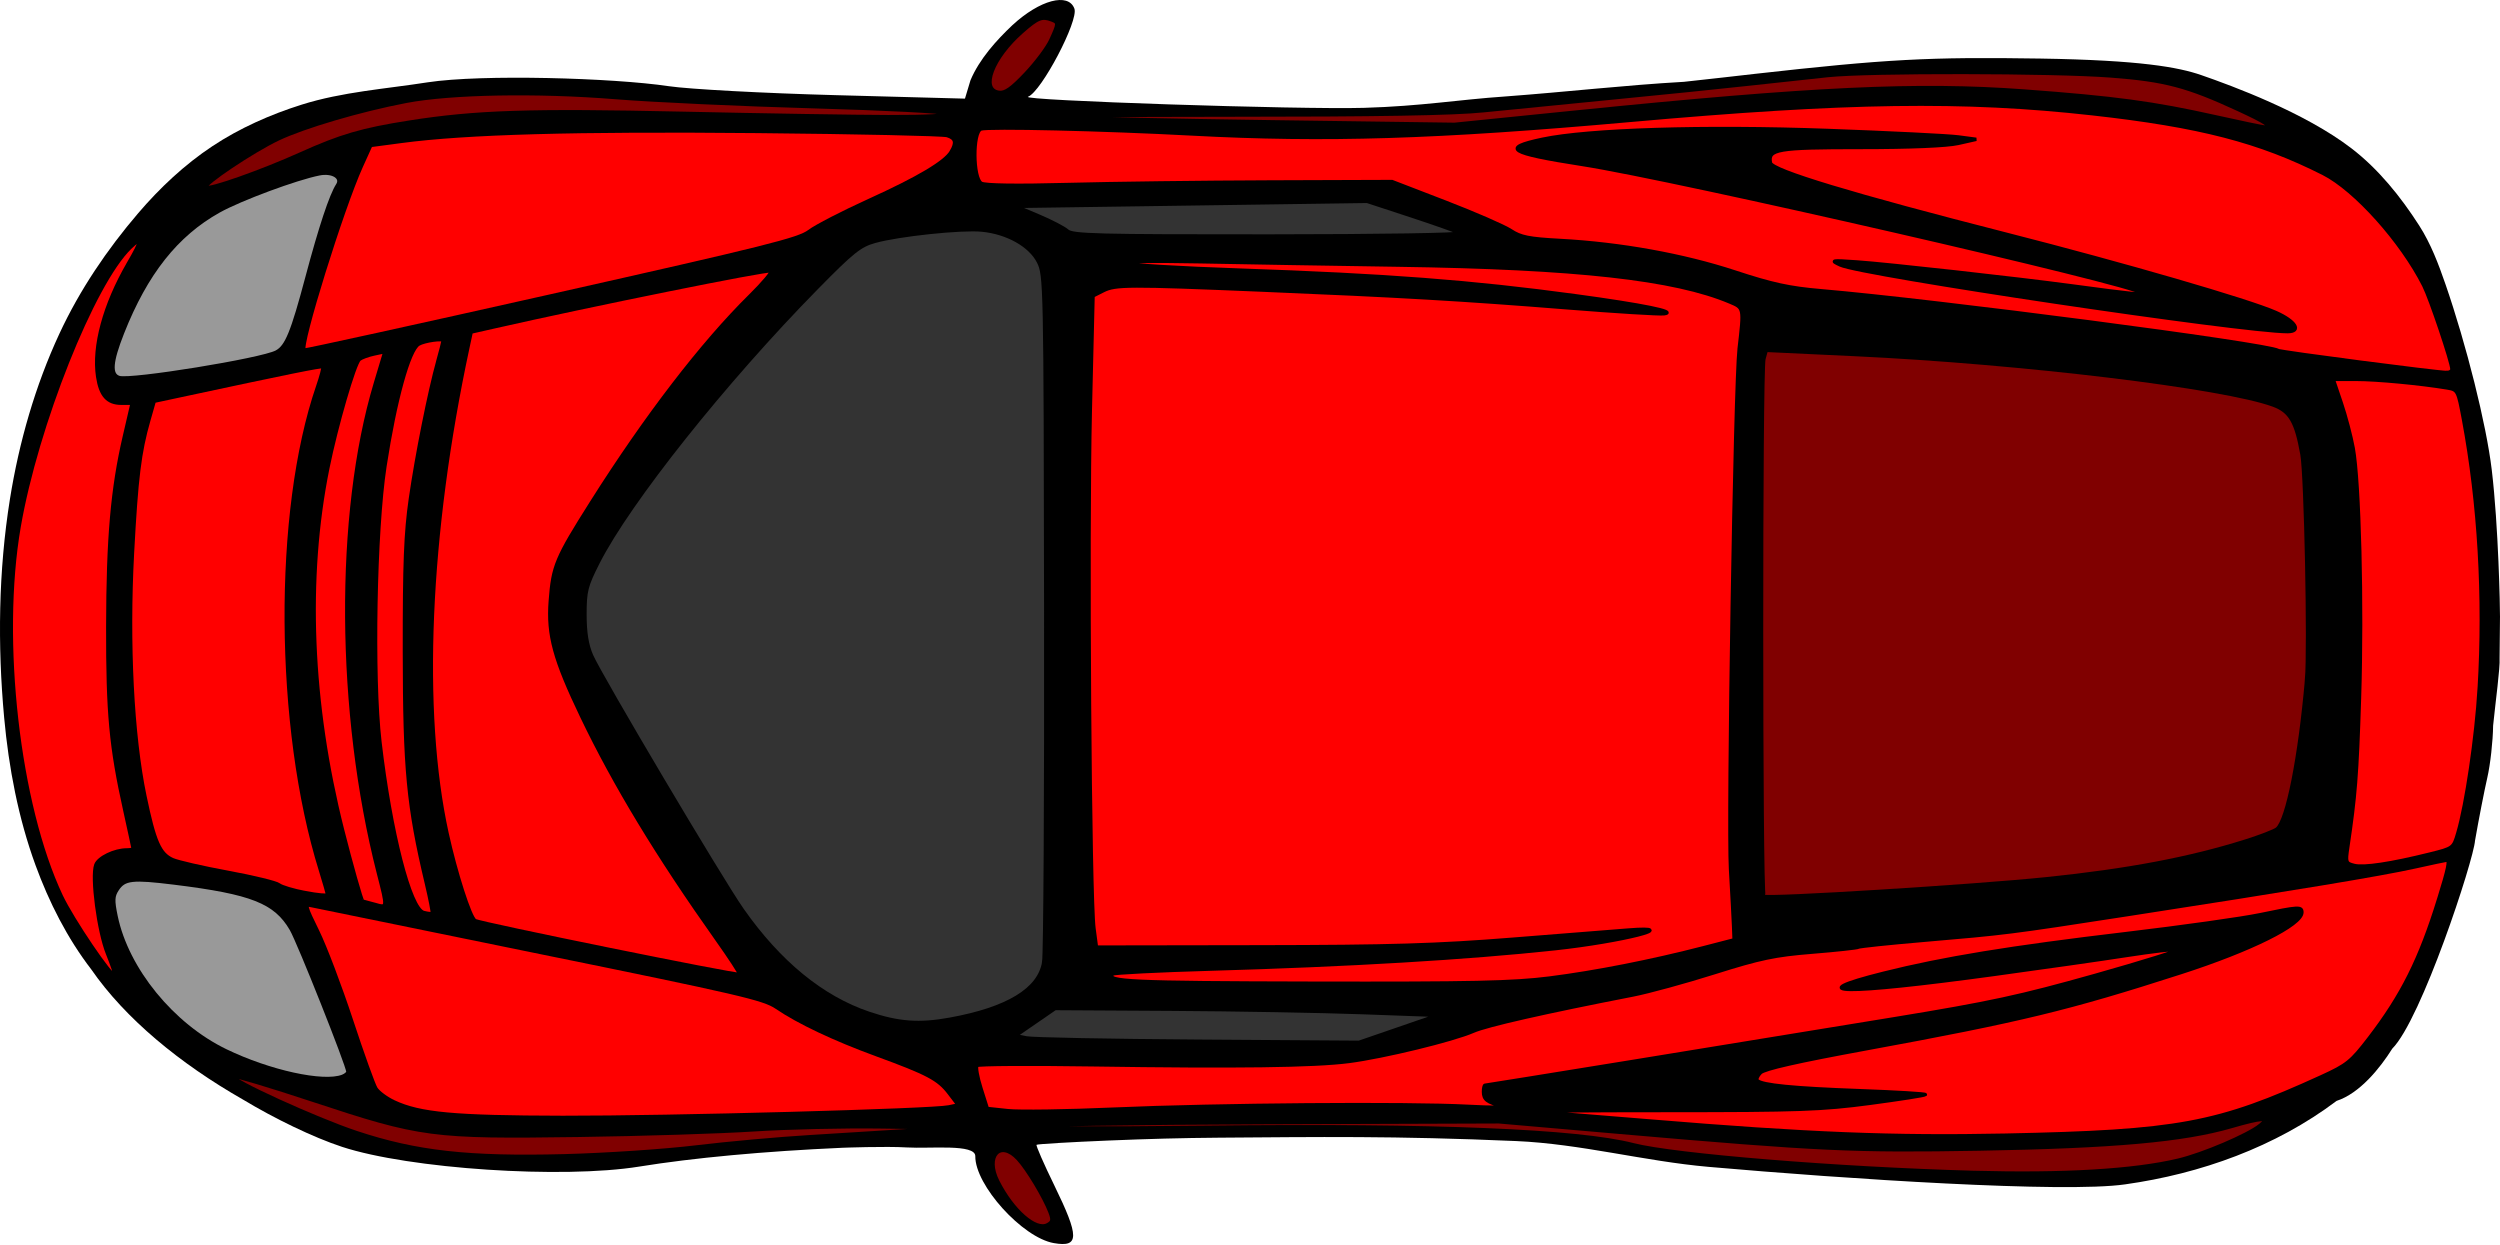
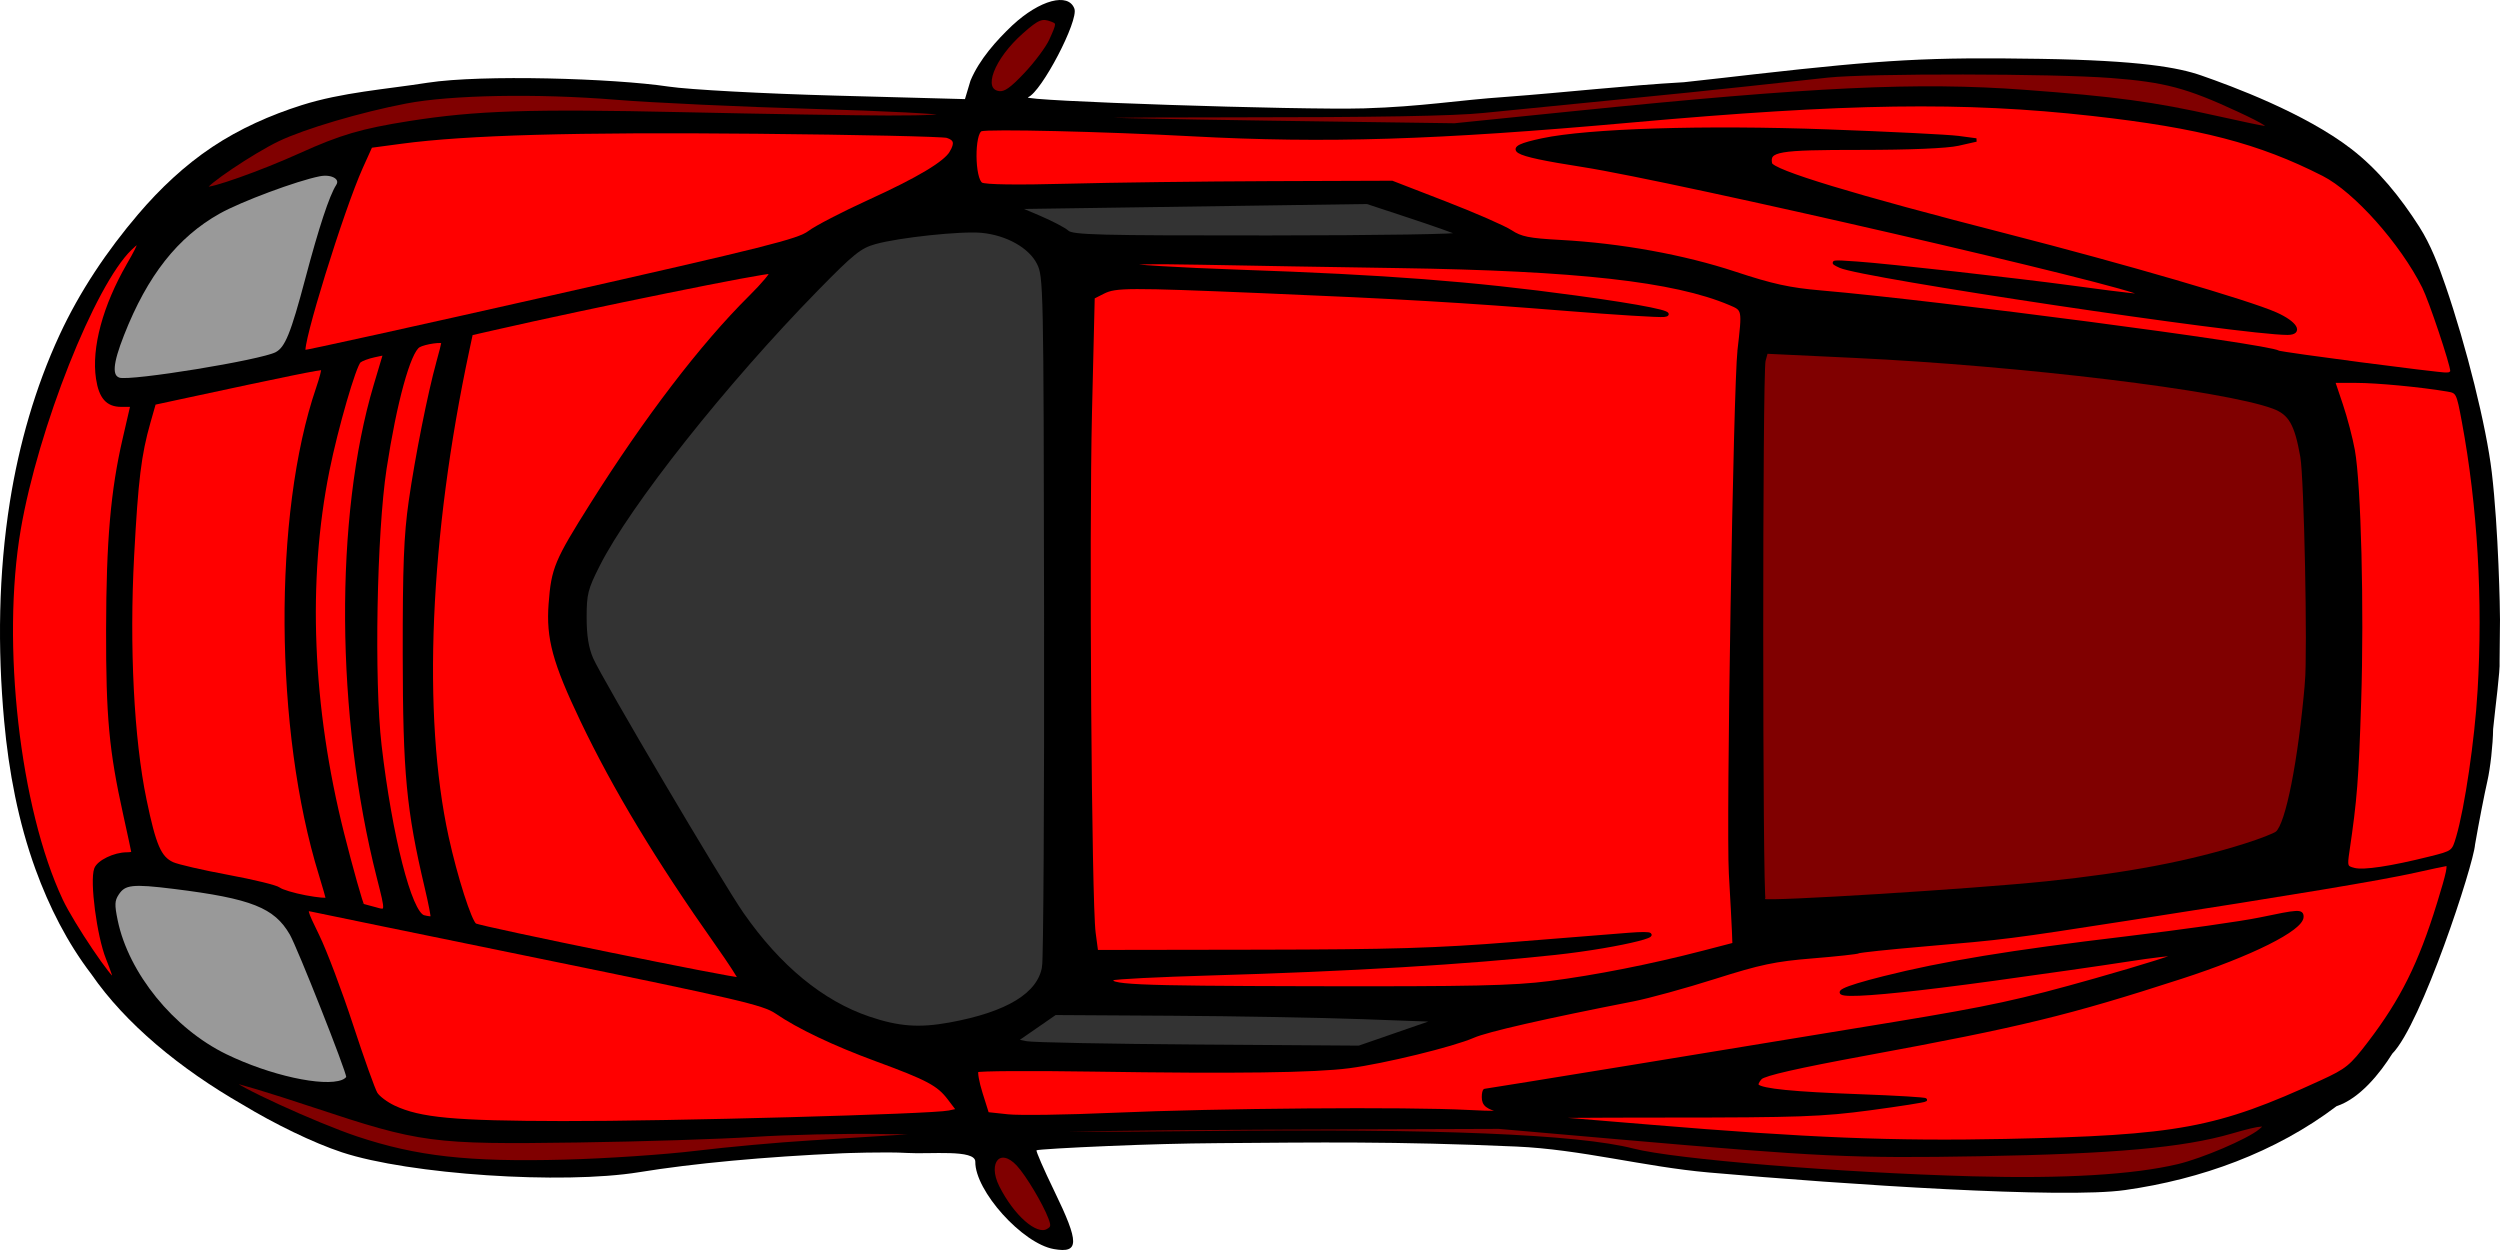
- <svg xmlns="http://www.w3.org/2000/svg" width="442.143" height="220.017" id="svg3117" version="1.1">
+ <svg xmlns="http://www.w3.org/2000/svg" width="100" height="50" id="svg3117" version="1.1">
  <defs id="defs3119" />
-   <g id="layer1" transform="translate(1.7509809e-6,-832.3454)">
-     <g id="g3271" transform="matrix(0,-1,1,0,-529.4883,604.7989)" clip-path="none">
+   <g id="layer1" transform="translate(1.7509809e-6,-1002.362)">
+     <g id="g3271" transform="matrix(0,-0.2272554,0.2261712,0,-119.755,950.651)" clip-path="none">
      <path id="path2995-4-8" d="m -399.006,545.641 c 5.527,-4.255 11.898,-7.479 18.449,-9.873 8.355,-3.053 17.246,-4.733 26.104,-5.546 12.829,-1.176 25.914,-1.012 38.635,1.023 10.067,1.61 20.056,4.471 29.301,8.769 7.687,3.573 14.84,8.414 21.28,13.926 4.472,3.828 8.584,8.2 11.834,13.108 3.206,4.841 5.602,10.256 7.348,15.794 2.269,7.197 2.786,14.865 3.951,22.291 1.461,9.581 0.782,32.787 -0.684,42.618 -0.532,3.569 -1.245,16.818 -1.585,29.443 l -0.617,22.954 3.239,0.974 c 3.769,1.58 7.122,4.632 9.76,7.423 4.462,4.839 5.807,9.889 2.918,10.958 -2.104,0.779 -14.658,-5.82 -15.584,-8.191 -0.649,-1.661 -2.295,48.126 -1.963,59.403 0.301,10.246 1.449,16.676 2.016,25.026 0.802,10.844 2,21.156 2.587,31.561 0.438,4.166 1.184,10.562 1.4,12.49 2.615,23.294 3.023,30.892 2.714,50.536 -0.279,17.706 -1.536,24.462 -2.926,28.47 -1.891,5.452 -6.597,18.26 -12.924,26.522 -3.69,4.819 -8.573,8.739 -13.68,12.019 -3.196,2.052 -6.809,3.415 -10.399,4.655 -10.657,3.682 -24.745,7.22 -32.821,8.181 -10.061,1.197 -24.481,1.469 -25.97,1.455 l -7.358,-0.073 c -1.607,0.12 -7.778,-0.729 -11.899,-1.143 -2.742,-0.033 -6.867,-0.492 -9.167,-1.02 -2.3,-0.528 -7.325,-1.508 -11.167,-2.179 -3.508,-0.252 -31.612,-9.474 -36.799,-14.641 -3.446,-2.159 -7.913,-5.766 -9.234,-9.845 -8.155,-10.819 -12.882,-24.021 -14.763,-37.394 -1.558,-10.816 0.943,-49.19 3.095,-73.676 1.002,-11.403 4.068,-22.601 4.564,-34.037 0.937,-21.623 0.724,-35.03 0.597,-52.546 -0.047,-6.514 -0.22,-12.672 -0.504,-19.537 -0.283,-6.865 -0.623,-12.592 -0.756,-12.728 -0.132,-0.135 -3.36,1.277 -7.173,3.138 -9.138,4.461 -11.003,4.446 -10.212,-0.08 0.972,-5.565 10.256,-13.953 15.374,-13.892 2.223,0.027 1.296,-8.021 1.544,-12.07 0.233,-3.798 -0.056,-11.414 -0.056,-11.414 -0.619,-13.854 -1.778,-26.374 -3.329,-35.959 -2.201,-13.6 -0.402,-40.685 3.489,-52.545 1.678,-5.115 5.037,-12.011 8.388,-17.568 6.379,-11.176 14.314,-20.778 22.983,-26.781 z" style="fill:#000000" />
      <path id="path3029" d="m -254.368,697.731 c -1.858,-1.082 -4.688,-5.845 -8.621,-14.508 -2.119,-4.666 -4.582,-9.442 -5.475,-10.612 -1.416,-1.857 -2.867,-7.661 -11.401,-45.627 -5.378,-23.924 -9.698,-43.595 -9.599,-43.713 0.703,-0.839 25.046,6.733 32.474,10.101 l 3.723,1.688 0.724,5.437 c 1.523,11.44 2.062,30.747 1.756,62.898 -0.169,17.746 -0.502,32.876 -0.74,33.622 -0.469,1.471 -1.218,1.659 -2.841,0.713 z" style="fill:#ff0000;fill-opacity:1;fill-rule:evenodd;stroke:#000000;stroke-width:0.603;stroke-linecap:butt;stroke-linejoin:miter;stroke-miterlimit:4;stroke-opacity:1;stroke-dasharray:none;stroke-dashoffset:0" />
      <path id="path3031" d="m -423.313,697.299 c -0.63,-2.954 -1.895,-49.477 -1.857,-68.28 0.039,-19.258 0.589,-25.236 2.749,-29.857 0.621,-1.329 1.688,-2.766 2.371,-3.192 0.683,-0.427 6.12,-2.381 12.081,-4.342 5.961,-1.962 13.027,-4.643 15.7,-5.957 4.529,-2.227 4.841,-2.301 4.561,-1.081 -0.165,0.72 -3.895,18.95 -8.288,40.51 -7.117,34.93 -8.172,39.473 -9.687,41.698 -2.663,3.911 -5.623,10.159 -8.388,17.707 -3.329,9.086 -4.311,10.939 -6.809,12.845 l -2.084,1.59 -0.349,-1.639 0,0 z" style="fill:#ff0000;fill-opacity:1;fill-rule:evenodd;stroke:#000000;stroke-width:0.603;stroke-linecap:butt;stroke-linejoin:miter;stroke-miterlimit:4;stroke-opacity:1;stroke-dasharray:none;stroke-dashoffset:0" />
      <path id="path3033" d="m -274.132,552.201 c -7.311,-4.246 -14.687,-6.246 -20.039,-5.434 -3.306,0.502 -4.688,1.727 -4.688,4.158 l 0,1.932 -5.88,-1.366 c -9.218,-2.142 -17.983,-2.907 -33.622,-2.938 -15.338,-0.029 -21.272,0.521 -32.497,3.016 -3.61,0.802 -6.664,1.459 -6.785,1.459 -0.121,0 -0.22,-0.502 -0.22,-1.116 0,-2.166 -1.37,-5.006 -2.637,-5.47 -2.151,-0.787 -11.763,0.478 -15.689,2.063 -1.995,0.806 -3.709,1.384 -3.809,1.284 -0.513,-0.513 9.813,-7.507 13.997,-9.481 16.113,-7.602 45.199,-10.918 65.309,-7.445 17.902,3.091 43.121,13.138 49.382,19.673 2.074,2.165 1.335,2.077 -2.821,-0.336 l 0,0 z" style="fill:#ff0000;fill-opacity:1;fill-rule:evenodd;stroke:#000000;stroke-width:0.603;stroke-linecap:butt;stroke-linejoin:miter;stroke-miterlimit:4;stroke-opacity:1;stroke-dasharray:none;stroke-dashoffset:0" />
      <path id="path3035" d="m -385.43,583.518 c 0.402,-2.138 1.036,-4.256 1.409,-4.705 0.373,-0.449 1.359,-4.501 2.19,-9.004 0.832,-4.503 1.846,-8.919 2.254,-9.814 1.038,-2.279 3.166,-3.204 11.254,-4.891 10.657,-2.223 26.943,-3.053 42.988,-2.192 13.354,0.717 17.783,1.263 23.486,2.894 l 3.342,0.956 0.991,4.617 c 4.07,18.968 5.295,25.017 5.105,25.207 -0.12,0.12 -1.688,-0.286 -3.484,-0.904 -22.135,-7.611 -60.225,-7.391 -85.587,0.495 -2.156,0.67 -4.091,1.221 -4.299,1.223 -0.208,0.003 -0.05,-1.745 0.352,-3.883 z" style="fill:#ff0000;fill-opacity:1;fill-rule:evenodd;stroke:#000000;stroke-width:0.603;stroke-linecap:butt;stroke-linejoin:miter;stroke-miterlimit:4;stroke-opacity:1;stroke-dasharray:none;stroke-dashoffset:0" />
      <path id="path3037" d="m -279.866,662.161 c -8.4,-8.512 -21.297,-18.419 -36.483,-28.023 -9.981,-6.313 -11.271,-6.853 -17.49,-7.323 -6.047,-0.458 -10.293,0.702 -20.505,5.599 -12.026,5.768 -24.576,13.374 -39.364,23.859 -3.275,2.322 -6.045,4.128 -6.156,4.013 -0.309,-0.318 8.965,-45.939 9.509,-46.779 0.583,-0.9 8.439,-3.426 15.445,-4.965 21.466,-4.717 52.989,-3.369 85.799,3.667 l 2.838,0.609 0.915,4.029 c 3.907,17.196 10.173,48.195 9.904,48.999 -0.108,0.323 -2.094,-1.335 -4.414,-3.686 l 0,0 z" style="fill:#ff0000;fill-opacity:1;fill-rule:evenodd;stroke:#000000;stroke-width:0.603;stroke-linecap:butt;stroke-linejoin:miter;stroke-miterlimit:4;stroke-opacity:1;stroke-dasharray:none;stroke-dashoffset:0" />
      <path id="path3039" d="m -291.321,606.959 c -5.419,-1.516 -16.734,-3.778 -24.425,-4.882 -6.055,-0.87 -11.396,-1.078 -27.139,-1.061 -20.759,0.023 -27.196,0.636 -40.908,3.892 -2.81,0.667 -5.192,1.129 -5.295,1.026 -0.103,-0.103 -0.031,-0.784 0.16,-1.514 0.627,-2.4 14.208,-5.884 30.193,-7.746 11.397,-1.328 37.368,-0.854 48.733,0.889 11.673,1.79 20.577,4.253 21.589,5.97 0.602,1.023 1.075,4.373 0.609,4.323 -0.275,-0.03 -1.857,-0.434 -3.516,-0.898 l 0,0 z" style="fill:#ff0000;fill-opacity:1;fill-rule:evenodd;stroke:#000000;stroke-width:0.603;stroke-linecap:butt;stroke-linejoin:miter;stroke-miterlimit:4;stroke-opacity:1;stroke-dasharray:none;stroke-dashoffset:0" />
      <path id="path3041" d="m -387.472,595.702 c 0.309,-1.076 0.561,-2.006 0.561,-2.068 0,-0.187 6.591,-2.055 12.665,-3.59 22.273,-5.628 44.45,-6.524 63.928,-2.582 7.465,1.511 18.523,4.731 19.217,5.596 0.3,0.374 0.729,1.539 0.954,2.591 l 0.408,1.912 -5.616,-1.684 c -23.147,-6.94 -58.156,-6.722 -86.6,0.541 -6.308,1.611 -6.19,1.626 -5.518,-0.716 z" style="fill:#ff0000;fill-opacity:1;fill-rule:evenodd;stroke:#000000;stroke-width:0.603;stroke-linecap:butt;stroke-linejoin:miter;stroke-miterlimit:4;stroke-opacity:1;stroke-dasharray:none;stroke-dashoffset:0" />
      <path id="path3043" d="m -293.431,962.243 c 0,-1.73 3.605,-29.358 3.891,-29.821 1.172,-1.896 8.819,-60.398 10.573,-80.884 0.477,-5.568 1.137,-8.603 3.308,-15.199 3,-9.118 5.008,-20.235 5.583,-30.916 0.298,-5.542 0.586,-6.981 1.748,-8.745 0.765,-1.161 3.029,-6.36 5.031,-11.553 l 3.64,-9.442 -0.075,-21.617 c -0.041,-11.89 -0.245,-27.995 -0.452,-35.79 -0.239,-8.967 -0.158,-14.56 0.22,-15.228 0.847,-1.497 9.032,-1.558 9.602,-0.072 0.442,1.152 -0.04,21.768 -0.872,37.313 -1.264,23.607 -0.657,43.211 2.401,77.497 3.424,38.383 3.721,58.946 1.181,81.719 -2.121,19.02 -4.855,29.575 -10.589,40.891 -2.851,5.627 -11.997,13.826 -19.809,17.76 -2.365,1.191 -13.61,4.975 -14.783,4.975 -0.328,0 -0.596,-0.4 -0.596,-0.89 z m 10.625,-30.273 c 2.12,-4.794 8.526,-26.857 13.804,-47.541 6.944,-27.214 11.286,-41.564 12.654,-41.828 2.435,-0.469 2.72,1.203 2.72,15.981 0,8.691 0.274,15.244 0.721,17.224 l 0.721,3.196 0.421,-3.18 c 0.232,-1.749 0.747,-12.14 1.145,-23.091 0.795,-21.872 0.162,-42.325 -1.562,-50.473 -1.553,-7.337 -2.421,-5.955 -4.453,7.086 -2.589,16.619 -21.147,97.429 -22.7,98.848 -0.414,0.378 -0.238,-1.372 1.233,-12.304 1.323,-9.827 3.841,-32.465 4.227,-37.995 0.317,-4.544 0.286,-4.715 -0.535,-2.941 -1.769,3.824 -11.781,71.007 -11.785,79.082 -0.001,2.579 1.827,1.465 3.388,-2.063 l 0,0 z" style="fill:#ff0000;fill-opacity:1;fill-rule:evenodd;stroke:#000000;stroke-width:0.603;stroke-linecap:butt;stroke-linejoin:miter;stroke-miterlimit:4;stroke-opacity:1;stroke-dasharray:none;stroke-dashoffset:0" />
      <path id="path3045" d="m -386.609,960.777 c -10.624,-3.296 -16.951,-6.458 -24.499,-12.245 -4.214,-3.23 -4.787,-3.939 -6.865,-8.484 -8.443,-18.462 -9.71,-25.313 -10.342,-55.921 -0.407,-19.703 0.206,-35.058 2.504,-62.722 0.813,-9.785 1.563,-19.012 1.667,-20.505 0.104,-1.493 0.192,9.092 0.194,23.521 0.004,23.235 0.15,27.325 1.274,35.774 0.698,5.247 1.389,9.659 1.536,9.805 0.146,0.146 0.461,-5.097 0.699,-11.651 0.426,-11.708 0.975,-17.255 1.788,-18.068 0.226,-0.226 0.852,0.031 1.391,0.57 0.67,0.67 2.009,6.584 4.227,18.66 5.023,27.358 7.051,35.733 13.477,55.674 4.001,12.415 8.476,21.41 10.65,21.41 1.041,0 1.008,-0.578 -0.418,-7.407 -0.665,-3.184 -2.163,-13.826 -3.329,-23.647 -2.436,-20.52 -4.371,-32.359 -7.016,-42.923 -3.738,-14.926 -3.83,-7.017 -0.225,19.397 1.177,8.624 2.699,19.28 3.383,23.681 0.684,4.4 1.157,8.436 1.05,8.968 -0.106,0.532 -2.171,-6.053 -4.589,-14.634 -3.768,-13.375 -4.863,-18.443 -7.666,-35.504 -4.552,-27.698 -11.76,-72.077 -11.76,-72.402 0,-0.149 -0.527,-0.27 -1.171,-0.27 -1.344,0 -1.847,0.654 -2.51,3.264 -0.26,1.024 -0.285,-1.666 -0.054,-5.978 0.572,-10.72 0.305,-44.411 -0.497,-62.7 -0.363,-8.281 -0.485,-16.694 -0.27,-18.696 l 0.39,-3.64 3.586,-1.134 c 1.972,-0.623 3.78,-0.94 4.016,-0.703 0.236,0.237 0.294,9.431 0.128,20.433 -0.385,25.505 -0.205,39.236 0.593,45.387 0.795,6.129 3.773,18.377 5.34,21.958 1.049,2.397 3.389,12.702 6.412,28.234 0.537,2.758 2.32,9.272 3.962,14.474 2.532,8.023 3.081,10.64 3.615,17.243 0.346,4.281 0.745,7.971 0.886,8.199 0.141,0.228 0.672,5.274 1.181,11.214 1.286,15.028 1.306,15.189 4.588,36.43 4.538,29.369 7.096,44.791 8.408,50.682 0.661,2.966 1.201,5.531 1.201,5.701 0,0.56 -1.448,0.258 -6.936,-1.444 l 0,0 z" style="fill:#ff0000;fill-opacity:1;fill-rule:evenodd;stroke:#000000;stroke-width:0.603;stroke-linecap:butt;stroke-linejoin:miter;stroke-miterlimit:4;stroke-opacity:1;stroke-dasharray:none;stroke-dashoffset:0" />
      <path id="path3047" d="m -289.21,837.077 c -6.37,-0.737 -83.638,-2.02 -92.069,-1.529 -4.259,0.248 -8.809,0.492 -10.112,0.542 l -2.369,0.091 -1.406,-5.428 c -2.376,-9.174 -4.338,-19.138 -5.363,-27.24 -0.811,-6.41 -0.967,-13.644 -0.906,-42.098 0.069,-31.934 0.278,-36.479 1.623,-35.135 0.212,0.212 0.607,8.065 0.877,17.449 0.703,24.423 1.941,45.274 3.61,60.788 1.272,11.821 4.073,22.842 3.292,12.953 -0.183,-2.315 -0.916,-11.536 -1.629,-20.492 -1.066,-13.388 -1.305,-21.377 -1.343,-44.93 l -0.046,-28.647 3.317,-0.441 c 5.387,-0.715 69.77,-1.169 91.663,-0.645 l 20.196,0.483 0.912,1.809 c 1.091,2.165 1.1,4.36 0.117,28.044 -1.009,24.309 -1.665,35.609 -3.133,53.959 -0.689,8.614 -1.165,16.349 -1.057,17.188 0.311,2.421 1.564,-3.748 3.181,-15.662 2.496,-18.385 3.649,-33.505 4.541,-59.522 0.36,-10.517 0.903,-19.542 1.206,-20.056 0.337,-0.573 0.441,4.554 0.268,13.238 -0.155,7.795 -0.422,23.551 -0.592,35.013 -0.469,31.557 -2.388,48.797 -6.525,58.617 -1.056,2.508 -0.975,2.491 -8.251,1.649 l 0,0 z" style="fill:#ff0000;fill-opacity:1;fill-rule:evenodd;stroke:#000000;stroke-width:0.603;stroke-linecap:butt;stroke-linejoin:miter;stroke-miterlimit:4;stroke-opacity:1;stroke-dasharray:none;stroke-dashoffset:0" />
      <path id="path3049" d="m -349.293,967.959 c -8.525,-0.508 -20.454,-2.269 -25.556,-3.772 -2.714,-0.8 -2.714,-0.8 -3.758,-4.998 -1.705,-6.857 -2.425,-11.652 -2.004,-13.33 0.377,-1.503 0.529,-1.558 3.23,-1.156 9.09,1.352 12.683,1.635 26.354,2.074 16.468,0.528 38.199,-0.019 44.221,-1.113 2.098,-0.381 5.694,-1.329 7.991,-2.106 l 4.177,-1.413 0,4.027 c 0,3.669 -0.728,11.387 -1.521,16.136 -0.309,1.851 -0.419,1.907 -5.579,2.873 -14.848,2.779 -31.369,3.744 -47.555,2.78 l 0,0 z" style="fill:#ff0000;fill-opacity:1;fill-rule:evenodd;stroke:#000000;stroke-width:0.603;stroke-linecap:butt;stroke-linejoin:miter;stroke-miterlimit:4;stroke-opacity:1;stroke-dasharray:none;stroke-dashoffset:0" />
      <path id="path3051" d="m -426.571,929.208 c -1.751,-2.175 -5.141,-10.134 -6.17,-14.488 -1.868,-7.903 -2.595,-20.162 -2.154,-36.322 0.647,-23.718 3.01,-52.743 4.891,-60.081 2.506,-9.772 3.536,-34.933 3.084,-75.313 -0.218,-19.44 -0.151,-33.092 0.158,-32.567 0.293,0.498 0.597,19.631 0.676,42.518 l 0.144,41.613 -1.86,21.41 c -3.07,35.338 -3.349,41.336 -2.958,63.626 0.416,23.764 1.509,35.983 3.982,44.516 1.587,5.477 1.644,6.873 0.206,5.089 l 0,0 z" style="fill:#800000;fill-opacity:1;fill-rule:evenodd;stroke:#000000;stroke-width:0.603;stroke-linecap:butt;stroke-linejoin:miter;stroke-miterlimit:4;stroke-opacity:1;stroke-dasharray:none;stroke-dashoffset:0" />
      <path id="path3053" d="m -250.009,929.986 c 0,-0.319 0.805,-4.186 1.789,-8.594 2.472,-11.074 3.386,-17.859 4.569,-33.899 1.391,-18.87 0.522,-37.367 -3.726,-79.355 l -2.166,-21.41 0.45,-32.265 c 0.248,-17.746 0.618,-35.115 0.822,-38.598 0.205,-3.483 0.372,10.494 0.372,31.059 0,26.13 0.233,39.662 0.775,44.93 0.426,4.146 1.445,14.459 2.264,22.918 0.819,8.458 1.926,19.314 2.458,24.124 0.533,4.81 1.208,11.052 1.5,13.871 0.762,7.341 0.716,39.741 -0.071,50.057 -0.729,9.56 -1.762,13.471 -5.953,22.542 -2.216,4.797 -3.083,6.097 -3.083,4.621 z" style="fill:#800000;fill-opacity:1;fill-rule:evenodd;stroke:#000000;stroke-width:0.603;stroke-linecap:butt;stroke-linejoin:miter;stroke-miterlimit:4;stroke-opacity:1;stroke-dasharray:none;stroke-dashoffset:0" />
      <path id="path3055" d="m -234.63,715.343 c -1.327,-0.604 -3.996,-2.598 -5.932,-4.431 -2.697,-2.553 -3.473,-3.668 -3.317,-4.769 0.466,-3.294 6.105,-1.151 10.698,4.067 2.489,2.827 2.777,3.554 2.106,5.303 -0.455,1.185 -0.59,1.179 -3.554,-0.171 z" style="fill:#800000;fill-opacity:1;fill-rule:evenodd;stroke:#000000;stroke-width:0.603;stroke-linecap:butt;stroke-linejoin:miter;stroke-miterlimit:4;stroke-opacity:1;stroke-dasharray:none;stroke-dashoffset:0" />
      <path id="path3057" d="m -248.184,686.886 c 0.009,-5.788 0.276,-22.33 0.595,-36.758 0.595,-26.984 0.288,-36.461 -1.566,-48.247 -1.317,-8.375 -2.409,-12.112 -5.623,-19.245 -3.123,-6.931 -6.399,-16.224 -5.897,-16.727 0.523,-0.523 6.403,8.253 8.546,12.753 2.19,4.6 5.114,14.53 6.659,22.616 1.519,7.951 1.794,23.139 0.671,37.09 -0.534,6.634 -1.26,22.375 -1.614,34.979 -0.355,12.66 -0.899,23.174 -1.214,23.49 -0.359,0.361 -0.565,-3.327 -0.555,-9.951 l 0,0 z" style="fill:#800000;fill-opacity:1;fill-rule:evenodd;stroke:#000000;stroke-width:0.603;stroke-linecap:butt;stroke-linejoin:miter;stroke-miterlimit:4;stroke-opacity:1;stroke-dasharray:none;stroke-dashoffset:0" />
      <path id="path3059" d="m -427.494,690.233 c -0.263,-3.98 -0.751,-11.825 -1.086,-17.432 -0.334,-5.607 -1.155,-14.699 -1.823,-20.204 -0.668,-5.505 -1.369,-15.979 -1.556,-23.277 -0.437,-17.02 0.585,-26.181 4.105,-36.789 2.387,-7.194 9.353,-22.443 9.971,-21.825 0.178,0.178 -1.74,6.561 -4.262,14.185 -6.296,19.036 -6.557,21.01 -6.193,46.841 0.159,11.278 0.6,25.255 0.98,31.059 0.38,5.805 0.612,15.982 0.516,22.616 l -0.174,12.062 -0.477,-7.237 z" style="fill:#800000;fill-opacity:1;fill-rule:evenodd;stroke:#000000;stroke-width:0.603;stroke-linecap:butt;stroke-linejoin:miter;stroke-miterlimit:4;stroke-opacity:1;stroke-dasharray:none;stroke-dashoffset:0" />
      <path id="path3061" d="m -444.159,714.742 c -1.106,-2.066 2.467,-6.154 7.684,-8.794 4.456,-2.254 7.398,0.41 3.966,3.591 -1.791,1.66 -6.777,4.655 -9.423,5.661 -1.369,0.52 -1.746,0.443 -2.227,-0.457 z" style="fill:#800000;fill-opacity:1;fill-rule:evenodd;stroke:#000000;stroke-width:0.603;stroke-linecap:butt;stroke-linejoin:miter;stroke-miterlimit:4;stroke-opacity:1;stroke-dasharray:none;stroke-dashoffset:0" />
      <path id="path3063" d="m -347.71,937.432 c -13.743,-1.195 -24.918,-3.408 -26.434,-5.236 -0.355,-0.428 -1.326,-2.938 -2.157,-5.577 -3.117,-9.894 -5.174,-20.758 -6.666,-35.208 -1.334,-12.916 -3.594,-49.448 -3.091,-49.951 0.568,-0.567 92.97,-0.581 95.042,-0.014 l 1.511,0.413 -0.734,15.555 c -1.395,29.573 -5.725,65.422 -8.957,74.151 -1.094,2.955 -2.944,4.025 -8.73,5.049 -3.777,0.669 -34.285,1.295 -39.786,0.816 l 0,0 z" style="fill:#800000;fill-opacity:1;fill-rule:evenodd;stroke:#000000;stroke-width:0.603;stroke-linecap:butt;stroke-linejoin:miter;stroke-miterlimit:4;stroke-opacity:1;stroke-dasharray:none;stroke-dashoffset:0" />
      <path id="path3065" d="m -397.733,714.084 c -4.834,-0.798 -8.22,-6.378 -10.082,-16.614 -0.984,-5.409 -0.716,-9.073 1.049,-14.312 2.787,-8.273 9.015,-15.881 18.351,-22.417 5.334,-3.734 41.305,-25.066 44.907,-26.631 1.889,-0.821 4.068,-1.171 7.293,-1.171 4.146,0 5.051,0.23 9.205,2.338 10.695,5.429 32.031,22.412 48.526,38.627 6.467,6.357 7.516,7.666 8.252,10.298 1.182,4.226 2.351,15.286 2.001,18.929 -0.431,4.49 -2.71,8.553 -5.619,10.019 -2.341,1.18 -3.681,1.208 -61.798,1.291 -32.673,0.047 -60.611,-0.114 -62.085,-0.358 l 0,0 z" style="fill:#333333;fill-opacity:1;fill-rule:evenodd;stroke:#000000;stroke-width:0.603;stroke-linecap:butt;stroke-linejoin:miter;stroke-miterlimit:4;stroke-opacity:1;stroke-dasharray:none;stroke-dashoffset:0" />
      <path id="path3067" d="m -409.503,776.777 -2.389,-6.936 0.194,-28.451 c 0.107,-15.648 0.371,-29.314 0.587,-30.369 l 0.392,-1.917 2.406,3.495 2.406,3.495 -0.122,20.541 c -0.067,11.297 -0.338,26.511 -0.603,33.809 l -0.481,13.268 -2.389,-6.936 z" style="fill:#333333;fill-opacity:1;fill-rule:evenodd;stroke:#000000;stroke-width:0.603;stroke-linecap:butt;stroke-linejoin:miter;stroke-miterlimit:4;stroke-opacity:1;stroke-dasharray:none;stroke-dashoffset:0" />
      <path id="path3069" d="m -269.289,753.907 c -0.016,-30.348 0.097,-34.757 0.91,-35.656 0.511,-0.564 1.695,-2.842 2.631,-5.061 l 1.703,-4.035 0.446,31.057 0.446,31.057 -2.539,7.73 c -1.396,4.251 -2.773,8.137 -3.059,8.635 -0.295,0.514 -0.528,-14.04 -0.538,-33.726 z" style="fill:#333333;fill-opacity:1;fill-rule:evenodd;stroke:#000000;stroke-width:0.603;stroke-linecap:butt;stroke-linejoin:miter;stroke-miterlimit:4;stroke-opacity:1;stroke-dasharray:none;stroke-dashoffset:0" />
      <path id="path3071" d="m -260.261,589.206 c -1.808,-1.178 -7.425,-3.04 -16.3,-5.404 -9.819,-2.616 -12.276,-3.62 -13.234,-5.41 -1.405,-2.626 -5.168,-25.8 -4.521,-27.84 0.509,-1.604 2.753,-1.434 7.903,0.598 10.546,4.162 17.354,9.551 21.541,17.052 2.127,3.81 5.793,13.693 6.593,17.771 0.454,2.317 -0.642,4.105 -1.983,3.232 l 0,0 z" style="fill:#999999;fill-opacity:1;fill-rule:evenodd;stroke:#000000;stroke-width:0.603;stroke-linecap:butt;stroke-linejoin:miter;stroke-miterlimit:4;stroke-opacity:1;stroke-dasharray:none;stroke-dashoffset:0" />
      <path id="path3073" d="m -417.906,590.07 c -1.304,-3.397 0.789,-12.946 4.532,-20.678 4.562,-9.424 14.385,-17.434 23.772,-19.383 2.817,-0.585 3.58,-0.55 4.755,0.22 1.892,1.24 2.051,2.639 1.139,10.037 -1.698,13.769 -3.338,17.924 -8.186,20.742 -2.305,1.34 -24.137,10.015 -25.204,10.015 -0.243,0 -0.606,-0.429 -0.808,-0.954 z" style="fill:#999999;fill-opacity:1;fill-rule:evenodd;stroke:#000000;stroke-width:0.603;stroke-linecap:butt;stroke-linejoin:miter;stroke-miterlimit:4;stroke-opacity:1;stroke-dasharray:none;stroke-dashoffset:0" />
    </g>
  </g>
</svg>
